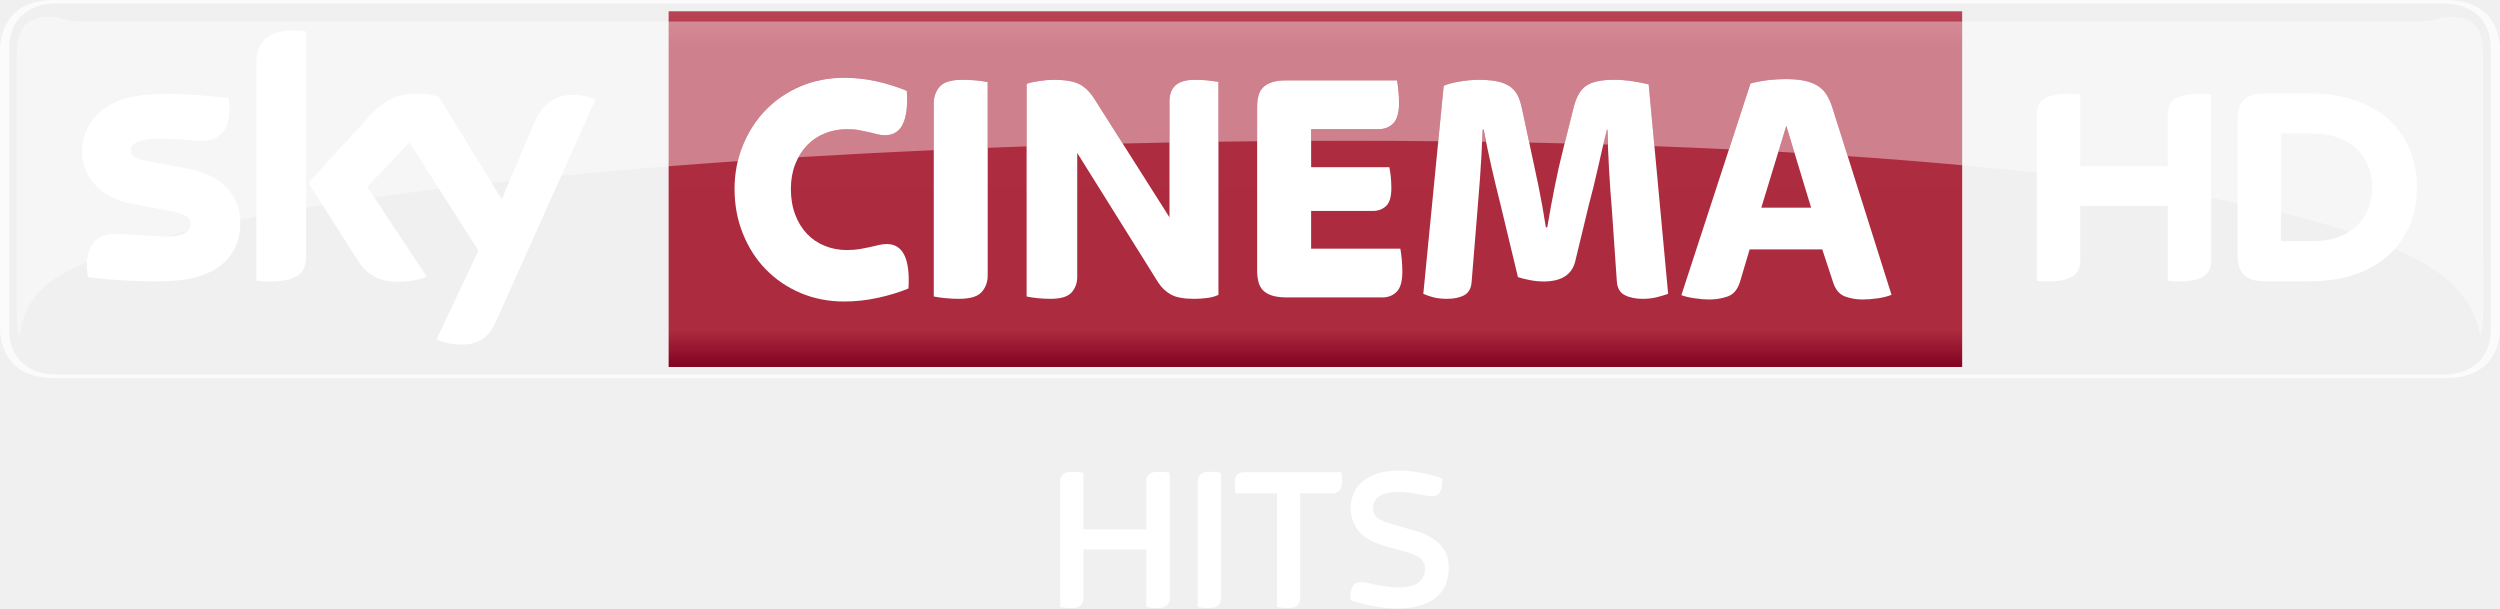
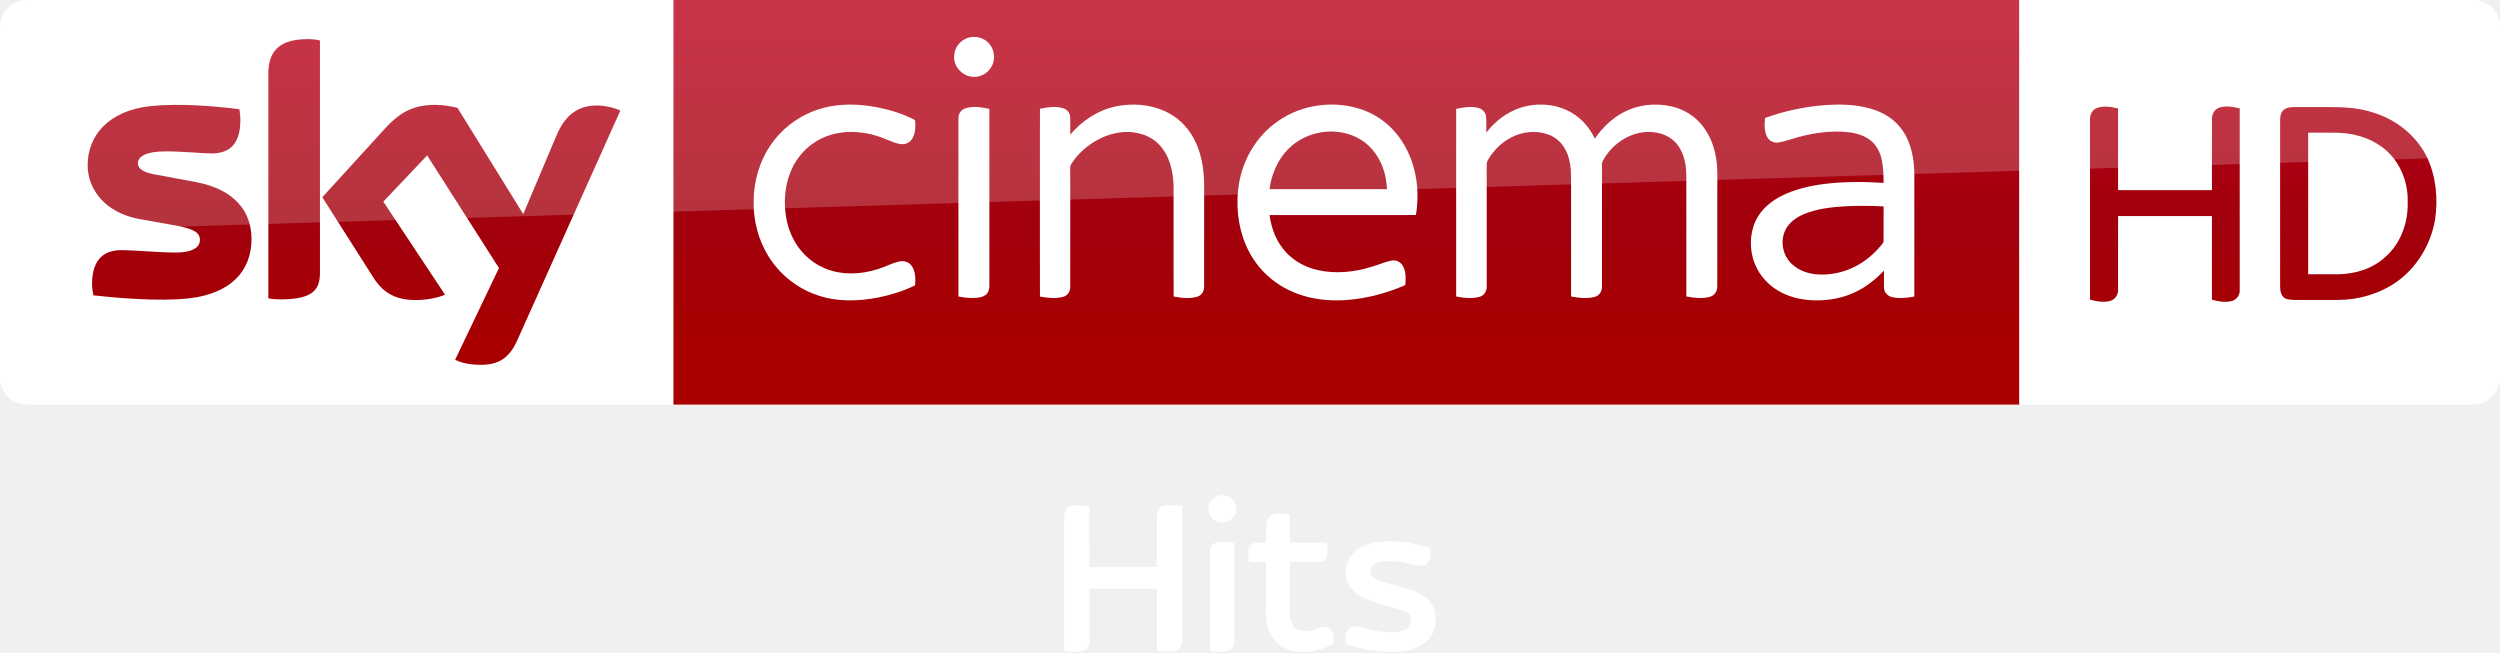
- <svg xmlns="http://www.w3.org/2000/svg" width="600" height="146.06" version="1.1" viewBox="0 0 158.75 38.644">
-   <defs>
-     <linearGradient id="a" x2="1" gradientTransform="matrix(0 -22.586 22.586 0 109.99 89.276)" gradientUnits="userSpaceOnUse">
-       <stop stop-color="#810121" offset="0" />
-       <stop stop-color="#ad2b3e" offset=".104" />
-       <stop stop-color="#ae2c3f" offset=".898" />
-       <stop stop-color="#b94556" offset="1" />
-       <stop stop-color="#ba3b4b" offset="1" />
+ <svg xmlns="http://www.w3.org/2000/svg" xmlns:xlink="http://www.w3.org/1999/xlink" id="svg68" width="2317.8pt" height="604.5pt" version="1.1" viewBox="0 0 2317.8 604.5">
+   <defs id="defs72">
+     <linearGradient id="linearGradient4591" x1="-8600.5" x2="-8600.5" y1="-4687.6" y2="-4591.4" gradientTransform="matrix(-2.9812 0 0 -2.9812 -24493 -13655)" gradientUnits="userSpaceOnUse" xlink:href="#a-11" />
+     <linearGradient id="a-11" x1="-8600.5" x2="-8600.5" y1="-4687.6" y2="-4591.4" gradientTransform="matrix(-2.9812 0 0 -2.9812 -24493 -13655)" gradientUnits="userSpaceOnUse">
+       <stop id="stop2-64" stop-color="#a80000" offset="0" />
+       <stop id="stop4555" stop-color="#a1000c" offset=".381" />
+       <stop id="stop4-2" stop-color="#b90019" offset="1" />
    </linearGradient>
  </defs>
-   <g transform="translate(-26.458 -65.981)">
-     <path d="m181.76 89.986c2.644 0 3.451-1.644 3.451-3.287v-17.434c0-1.64-0.807-3.284-3.451-3.284h-151.85c-2.644 0-3.451 1.644-3.451 3.284v17.434c0 1.644 0.807 3.287 3.451 3.287h151.85m-151.73-0.222c-1.778 0-2.986-1.051-2.986-2.8v-17.965c0-1.749 1.207-2.8 2.986-2.8h151.6c1.782 0 2.986 1.051 2.986 2.8v17.965c0 1.749-1.204 2.8-2.986 2.8h-151.6" fill="#fff" opacity=".75" stroke-width="1" />
-     <path d="m68.916 66.696v22.587h82.14v-22.587z" fill="url(#a)" stroke-width="1" />
-     <g fill="#fff">
-       <g stroke-width="1">
-         <path d="m80.062 85.126c-1 0-1.924-0.182-2.771-0.542-0.847-0.36-1.578-0.858-2.2-1.495-0.622-0.636-1.105-1.393-1.458-2.269-0.353-0.876-0.531-1.822-0.531-2.84 0-0.989 0.178-1.917 0.531-2.778 0.353-0.862 0.836-1.611 1.458-2.247 0.622-0.636 1.353-1.135 2.2-1.495 0.847-0.36 1.771-0.542 2.771-0.542 0.72 0 1.418 0.08 2.095 0.233 0.676 0.156 1.302 0.356 1.884 0.596 0.124 1.88-0.335 2.818-1.378 2.818-0.182 0-0.353-0.022-0.505-0.062-0.156-0.044-0.324-0.087-0.509-0.127-0.182-0.044-0.389-0.087-0.611-0.127-0.225-0.044-0.495-0.066-0.804-0.066-0.495 0-0.96 0.091-1.396 0.265-0.44 0.178-0.815 0.433-1.135 0.764-0.316 0.331-0.567 0.731-0.749 1.196-0.182 0.469-0.276 0.993-0.276 1.571 0 0.607 0.095 1.153 0.276 1.633 0.182 0.48 0.433 0.887 0.749 1.218 0.32 0.335 0.695 0.589 1.135 0.764 0.436 0.178 0.902 0.265 1.396 0.265 0.309 0 0.582-0.022 0.822-0.062 0.24-0.044 0.455-0.087 0.647-0.127 0.189-0.044 0.371-0.087 0.538-0.127 0.171-0.044 0.345-0.066 0.527-0.066 1.029 0 1.491 0.942 1.378 2.822-0.578 0.24-1.226 0.436-1.938 0.593-0.709 0.156-1.425 0.233-2.146 0.233" />
-         <path d="m87.359 84.956c-0.295 0-0.589-0.015-0.876-0.044-0.291-0.029-0.535-0.062-0.731-0.105v-12.277c0-0.411 0.127-0.76 0.382-1.051 0.251-0.287 0.731-0.433 1.436-0.433 0.298 0 0.589 0.015 0.88 0.04 0.287 0.029 0.531 0.066 0.727 0.109v12.277c0 0.411-0.127 0.76-0.378 1.047-0.255 0.291-0.735 0.436-1.44 0.436" />
-         <path d="m93.149 84.956c-0.284 0-0.556-0.015-0.825-0.044-0.269-0.029-0.495-0.062-0.676-0.105v-13.506c0.211-0.073 0.487-0.131 0.825-0.182 0.338-0.047 0.625-0.073 0.865-0.073 0.778 0 1.342 0.098 1.695 0.295 0.353 0.2 0.647 0.491 0.887 0.869l4.8 7.571v-7.378c0-0.185 0.025-0.356 0.076-0.52 0.047-0.164 0.131-0.305 0.251-0.433 0.12-0.127 0.287-0.229 0.498-0.298 0.211-0.069 0.48-0.105 0.804-0.105 0.284 0 0.553 0.015 0.815 0.04 0.262 0.029 0.484 0.058 0.665 0.087v13.528c-0.196 0.098-0.436 0.167-0.716 0.2-0.284 0.036-0.56 0.055-0.825 0.055-0.665 0-1.156-0.091-1.48-0.276-0.327-0.182-0.593-0.436-0.804-0.764l-5.142-8.226v7.866c0 0.396-0.12 0.727-0.36 0.996-0.24 0.269-0.691 0.404-1.353 0.404" />
-         <path d="m108.17 84.866c-0.396 0-0.716-0.044-0.964-0.127-0.247-0.084-0.436-0.2-0.571-0.349-0.135-0.149-0.225-0.331-0.273-0.542-0.051-0.211-0.076-0.436-0.076-0.676v-10.393c0-0.24 0.025-0.465 0.076-0.676 0.047-0.215 0.138-0.393 0.273-0.542 0.135-0.149 0.324-0.265 0.571-0.349 0.247-0.087 0.567-0.127 0.964-0.127h7c0.029 0.156 0.058 0.367 0.087 0.636 0.025 0.269 0.04 0.542 0.04 0.825 0 0.593-0.12 1.015-0.36 1.262-0.24 0.247-0.542 0.371-0.909 0.371h-4.313v2.418h4.967c0.029 0.142 0.058 0.327 0.087 0.56 0.025 0.236 0.04 0.487 0.04 0.753 0 0.567-0.113 0.953-0.338 1.156-0.225 0.207-0.505 0.309-0.844 0.309h-3.913v2.397h5.666c0.029 0.153 0.058 0.371 0.087 0.647 0.025 0.273 0.04 0.545 0.04 0.815 0 0.607-0.12 1.033-0.36 1.273-0.24 0.24-0.542 0.36-0.909 0.36h-6.069" />
-         <path d="m118.34 84.956c-0.324 0-0.611-0.033-0.858-0.095-0.244-0.066-0.462-0.138-0.644-0.222l1.295-13.212c0.265-0.113 0.618-0.207 1.055-0.276 0.436-0.069 0.811-0.105 1.12-0.105 0.44 0 0.815 0.029 1.131 0.084 0.32 0.058 0.589 0.153 0.815 0.287 0.225 0.135 0.407 0.32 0.542 0.56 0.131 0.24 0.233 0.538 0.305 0.891l0.549 2.567c0.156 0.705 0.32 1.487 0.498 2.342 0.175 0.855 0.335 1.735 0.473 2.64h0.087c0.153-0.905 0.316-1.782 0.484-2.629 0.171-0.847 0.345-1.625 0.527-2.331l0.676-2.695c0.171-0.665 0.44-1.116 0.815-1.356 0.375-0.24 0.953-0.36 1.742-0.36 0.393 0 0.793 0.033 1.193 0.095 0.404 0.062 0.735 0.131 1.004 0.2l1.236 13.299c-0.196 0.069-0.433 0.138-0.709 0.211-0.273 0.069-0.575 0.105-0.898 0.105-0.451 0-0.833-0.076-1.142-0.233-0.309-0.156-0.48-0.447-0.509-0.869l-0.316-4.582c-0.069-0.804-0.131-1.651-0.178-2.535-0.051-0.88-0.084-1.72-0.098-2.513h-0.04c-0.185 0.738-0.371 1.531-0.56 2.386-0.193 0.858-0.385 1.644-0.582 2.367l-0.869 3.604c-0.211 0.847-0.88 1.273-2.007 1.273-0.284 0-0.571-0.029-0.869-0.087-0.295-0.055-0.549-0.12-0.76-0.189l-1.08-4.495c-0.211-0.836-0.407-1.655-0.593-2.462-0.182-0.804-0.353-1.611-0.505-2.415h-0.066c-0.04 1.131-0.098 2.164-0.167 3.106-0.073 0.938-0.135 1.749-0.193 2.429l-0.338 4.135c-0.025 0.407-0.182 0.691-0.465 0.847-0.28 0.156-0.647 0.233-1.098 0.233" />
-         <path d="m138.3 79.166h3.164l-1.578-5.196-1.585 5.196m-3.298 5.833c-0.269 0-0.575-0.025-0.92-0.076-0.345-0.047-0.633-0.116-0.858-0.2l4.389-13.444c0.382-0.098 0.767-0.171 1.156-0.215 0.389-0.04 0.745-0.062 1.069-0.062 0.469 0 0.865 0.036 1.2 0.105 0.331 0.073 0.611 0.178 0.836 0.32 0.229 0.142 0.415 0.327 0.564 0.56s0.273 0.505 0.371 0.818l3.76 11.895c-0.24 0.098-0.527 0.175-0.865 0.222-0.338 0.051-0.669 0.076-0.996 0.076-0.364 0-0.72-0.062-1.065-0.182-0.345-0.12-0.596-0.393-0.753-0.818l-0.72-2.182h-4.611l-0.611 2.058c-0.156 0.495-0.418 0.804-0.782 0.931-0.367 0.127-0.756 0.193-1.164 0.193" />
-         <path d="m164.11 76.536v-3.189c0-0.865 0.345-1.415 2.127-1.415 0.222 0 0.411 0.015 0.629 0.051v10.462c0 0.858-0.345 1.407-2.131 1.407-0.218 0-0.407-0.015-0.625-0.047v-4.749h-5.556v3.389c0 0.858-0.345 1.407-2.135 1.407-0.215 0-0.404-0.015-0.625-0.047v-10.459c0-0.865 0.345-1.415 2.131-1.415 0.222 0 0.407 0.015 0.629 0.051v4.553h5.556m15.823 1.342c0-3.553-2.56-5.964-6.796-5.964h-2.88c-1.382 0-1.713 0.727-1.713 1.684v8.582c0 0.92 0.331 1.665 1.713 1.665h2.88c4.236 0 6.796-2.411 6.796-5.967m-8.629 3.415v-6.826h1.996c2.775 0 3.793 1.796 3.793 3.411 0 1.618-1.018 3.415-3.793 3.415h-1.996" />
-         <path d="m41.717 80.146c0 1.935-1.266 3.346-3.833 3.626-1.858 0.2-4.553-0.036-5.829-0.182-0.047-0.211-0.084-0.469-0.084-0.673 0-1.695 0.913-2.08 1.771-2.08 0.887 0 2.291 0.156 3.331 0.156 1.145 0 1.498-0.389 1.498-0.76 0-0.487-0.465-0.687-1.353-0.858l-2.437-0.469c-2.026-0.389-3.109-1.789-3.109-3.276 0-1.811 1.28-3.324 3.8-3.604 1.902-0.204 4.218 0.029 5.491 0.185 0.047 0.218 0.069 0.422 0.069 0.651 0 1.687-0.887 2.051-1.746 2.051-0.658 0-1.68-0.124-2.847-0.124-1.189 0-1.68 0.327-1.68 0.727 0 0.422 0.469 0.596 1.215 0.727l2.327 0.433c2.389 0.44 3.415 1.796 3.415 3.469m4.178 2.076c0 1.036-0.407 1.636-2.433 1.636-0.265 0-0.502-0.022-0.727-0.055v-13.757c0-1.044 0.356-2.135 2.4-2.135 0.258 0 0.516 0.025 0.76 0.076v14.233m8.277 5.32c0.262 0.138 0.807 0.302 1.495 0.32 1.175 0.025 1.818-0.425 2.291-1.476l6.309-14.07c-0.262-0.142-0.836-0.298-1.309-0.309-0.811-0.015-1.898 0.153-2.596 1.811l-2.04 4.822-4.007-6.524c-0.258-0.08-0.887-0.193-1.353-0.193-1.411 0-2.204 0.52-3.022 1.411l-3.894 4.258 3.131 4.931c0.578 0.898 1.342 1.356 2.582 1.356 0.811 0 1.484-0.185 1.796-0.335l-3.771-5.687 2.673-2.833 4.386 6.884-2.669 5.633" />
-       </g>
-       <path d="m29.7 67.056c-1.575 0-2.178 0.626-2.178 2.484h-5.99e-4l-0.004 16.034c0 1 0.055 1.669 0.204 1.669 0.058-0.313 0.102-1.855 1.793-3.262 0.607-0.465 1.437-0.916 2.462-1.357l0.003 2e-3c1.344-0.57 3.037-1.115 5.023-1.631 0.002 1e-5 5e-3 -2e-5 0.007 0 0.444-0.116 0.898-0.229 1.375-0.342 0.001-1e-3 2e-3 -2e-3 0.003-3e-3 1.039-0.243 2.151-0.487 3.324-0.719l5.99e-4 -2e-3c0.338-0.062 0.677-0.127 1.026-0.193 1.102-0.208 2.22-0.405 3.159-0.559v-2e-3c0.345-0.058 0.693-0.112 1.045-0.167l0.003-2e-3c1.055-0.167 2.15-0.331 3.277-0.487l9.99e-4 -2e-3c1.324-0.189 2.698-0.368 4.113-0.542-0.894-1.406-0.886-1.393 0.003 2e-3 1.091-0.135 2.2-0.262 3.338-0.389l0.001 2e-3c0.378-0.044 0.76-0.084 1.142-0.124 1.148-0.121 2.312-0.241 3.29-0.333l2.16-4.818c-0.196-0.104-0.569-0.217-0.942-0.272 0.373 0.053 0.747 0.167 0.943 0.271l-9.99e-4 2e-3 -2.159 4.817c2.2-0.211 4.473-0.411 6.808-0.597 1.444-0.113 2.902-0.222 4.389-0.323 0.084-0.345 0.193-0.687 0.327-1.014 0.353-0.862 0.836-1.615 1.458-2.247 0.622-0.636 1.357-1.139 2.2-1.499 0.847-0.36 1.771-0.538 2.771-0.538 0.716 0 1.418 0.08 2.094 0.233 0.676 0.156 1.302 0.353 1.884 0.596 0.124 1.877-0.335 2.818-1.375 2.818-0.185 0-0.357-0.021-0.51-0.061-0.156-0.044-0.327-0.088-0.509-0.131-0.185-0.04-0.389-0.083-0.614-0.127-0.225-0.04-0.491-0.062-0.804-0.062-0.491 0-0.96 0.091-1.393 0.266-0.44 0.178-0.814 0.433-1.134 0.764-0.211 0.222-0.393 0.469-0.546 0.753 2.815-0.171 5.68-0.32 8.597-0.451v-2.985c0-0.411 0.124-0.76 0.382-1.048 0.255-0.291 0.731-0.437 1.437-0.437 0.298 0 0.589 0.015 0.88 0.044 0.287 0.025 0.531 0.062 0.731 0.105v4.174c0.815-0.033 1.636-0.061 2.462-0.09v-3.978c0.211-0.069 0.484-0.131 0.826-0.182 0.338-0.051 0.626-0.073 0.866-0.073 0.775 0 1.342 0.098 1.694 0.298 0.349 0.196 0.647 0.487 0.887 0.866l1.829 2.888c0.989-0.022 1.978-0.044 2.971-0.066v-2.629c0-0.185 0.026-0.356 0.076-0.516 0.047-0.164 0.134-0.309 0.251-0.436 0.12-0.127 0.284-0.225 0.499-0.298 0.211-0.069 0.48-0.106 0.804-0.106 0.284 0 0.553 0.015 0.811 0.044 0.262 0.025 0.487 0.055 0.669 0.084v3.807c0.822-0.011 1.644-0.018 2.462-0.029v-2.167c0-0.24 0.026-0.465 0.073-0.676 0.051-0.215 0.142-0.392 0.277-0.542 0.135-0.149 0.324-0.266 0.571-0.349 0.247-0.084 0.567-0.127 0.96-0.127h7c0.033 0.153 0.062 0.367 0.087 0.632 0.029 0.269 0.043 0.546 0.043 0.829 0 0.593-0.12 1.015-0.36 1.262-0.24 0.247-0.542 0.37-0.909 0.37h-4.316v0.746c0.844-7e-3 1.691-7e-3 2.538-7e-3 1.847 0 3.699 7e-3 5.535 0.026l0.342-3.524c0.269-0.109 0.622-0.2 1.058-0.273 0.436-0.069 0.811-0.105 1.12-0.105 0.436 0 0.815 0.029 1.131 0.087 0.316 0.054 0.589 0.149 0.814 0.284 0.225 0.135 0.408 0.32 0.542 0.563 0.131 0.236 0.233 0.535 0.302 0.888l0.466 2.167c0.753 0.015 1.502 0.032 2.247 0.051l0.582-2.32c0.171-0.665 0.443-1.12 0.818-1.36 0.371-0.24 0.953-0.36 1.738-0.36 0.396 0 0.793 0.033 1.196 0.095 0.4 0.062 0.734 0.131 1 0.204l0.367 3.917c1.593 0.062 3.171 0.127 4.731 0.2l1.367-4.182c0.382-0.098 0.764-0.171 1.157-0.214 0.389-0.04 0.745-0.062 1.073-0.062 0.465 0 0.862 0.036 1.196 0.105 0.331 0.073 0.608 0.179 0.837 0.317 0.229 0.145 0.415 0.331 0.56 0.563 0.153 0.233 0.276 0.509 0.375 0.819l0.975 3.087c2.506 0.171 4.931 0.364 7.276 0.578 1.618 0.153 3.196 0.313 4.731 0.484l1e-3 -2e-3c4.032 0.455 7.749 0.985 11.073 1.6v2e-3c0.571 0.105 1.131 0.211 1.676 0.324v-6e-4c0.963 0.196 1.878 0.396 2.761 0.607v-2e-3c1.581 0.378 3.036 0.782 4.341 1.204 1.003 0.349 2.038 0.717 2.896 1.093l1e-3 -1e-3c1.544 0.68 2.759 1.418 3.605 2.207 1.531 1.516 1.742 2.949 1.793 3.262 0.153 0 0.207-0.669 0.207-1.669l-4e-3 -16.034c0-1.858-0.604-2.484-2.179-2.484-0.535 0-1.065 0.284-1.775 0.284-9.706-1e-3 -19.419-6e-4 -29.128-6e-4v6e-4l-82.14-6e-4h-37.438c-0.713 0-1.244-0.284-1.778-0.284zm110.18 6.913-0.502 1.647c0.342 0.022 0.68 0.04 1.022 0.062zm-19.281 0.233c-0.011 0.265-0.022 0.524-0.033 0.778 0.087 0 0.164-2e-4 0.251 4e-3 -0.054-0.262-0.106-0.52-0.157-0.782zm7.932 0.021-0.044 6e-4c-0.073 0.298-0.149 0.603-0.225 0.927 0.098 0 0.196 4e-3 0.291 7e-3 -7e-3 -0.32-0.014-0.629-0.022-0.935z" opacity=".4" stroke-width="3.637" />
-       <g stroke-width="1">
-         <path d="m94.503 104.59c-0.141 0-0.28-6e-3 -0.413-0.02-0.138-0.014-0.24-0.028-0.311-0.045v-7.968c0-0.175 0.054-0.322 0.164-0.441 0.11-0.119 0.305-0.178 0.585-0.178 0.141 0 0.28 0.009 0.415 0.02 0.136 0.014 0.237 0.028 0.308 0.045v3.591h3.998v-3.038c0-0.175 0.054-0.322 0.164-0.441s0.305-0.178 0.585-0.178c0.141 0 0.28 0.009 0.421 0.02 0.138 0.014 0.246 0.028 0.316 0.045v7.968c0 0.175-0.057 0.322-0.167 0.441-0.107 0.119-0.302 0.178-0.585 0.178-0.138 0-0.28-6e-3 -0.421-0.02-0.138-0.014-0.243-0.028-0.314-0.045v-3.656h-3.998v3.103c0 0.175-0.054 0.322-0.164 0.441-0.11 0.119-0.305 0.178-0.585 0.178" />
-         <path d="m103.24 104.59c-0.141 0-0.28-6e-3 -0.413-0.02-0.138-0.014-0.24-0.028-0.311-0.045v-7.968c0-0.175 0.054-0.322 0.164-0.441 0.11-0.119 0.305-0.178 0.585-0.178 0.141 0 0.28 0.009 0.415 0.02 0.136 0.014 0.237 0.028 0.308 0.045v7.968c0 0.175-0.054 0.322-0.164 0.441-0.11 0.119-0.305 0.178-0.585 0.178" />
-         <path d="m108.27 104.59c-0.141 0-0.277-6e-3 -0.415-0.02-0.136-0.014-0.237-0.028-0.308-0.045v-7.219h-2.631c-0.017-0.071-0.028-0.164-0.04-0.283-8e-3 -0.119-0.011-0.243-0.011-0.373 0-0.283 0.057-0.466 0.17-0.554 0.116-0.088 0.26-0.13 0.435-0.13h6.154c0.034 0.13 0.051 0.331 0.051 0.605 0 0.489-0.201 0.735-0.605 0.735h-2.051v6.665c0 0.175-0.054 0.322-0.164 0.441-0.11 0.119-0.305 0.178-0.585 0.178" />
-         <path d="m115.16 104.62c-0.429 0-0.896-0.045-1.401-0.133-0.503-0.088-1.017-0.218-1.543-0.393 0-0.034-3e-3 -0.065-8e-3 -0.093-3e-3 -0.025-6e-3 -0.057-6e-3 -0.09 0-0.291 0.054-0.526 0.158-0.704 0.105-0.181 0.277-0.271 0.511-0.271 0.116 0 0.251 0.02 0.41 0.054 0.155 0.034 0.333 0.073 0.531 0.119 0.198 0.042 0.415 0.082 0.658 0.119 0.24 0.034 0.506 0.051 0.794 0.051 0.605 0 1.037-0.107 1.294-0.328 0.26-0.218 0.39-0.494 0.39-0.828 0-0.167-0.031-0.308-0.093-0.427-0.062-0.119-0.15-0.22-0.263-0.302-0.113-0.085-0.251-0.155-0.413-0.218-0.164-0.062-0.35-0.124-0.559-0.184l-1.091-0.302c-0.859-0.237-1.458-0.565-1.797-0.986-0.336-0.421-0.506-0.904-0.506-1.447 0-0.271 0.048-0.551 0.147-0.836 0.096-0.283 0.263-0.54 0.497-0.769 0.237-0.226 0.554-0.415 0.947-0.565 0.396-0.15 0.89-0.223 1.486-0.223 0.404 0 0.836 0.04 1.294 0.119 0.461 0.079 0.941 0.206 1.441 0.381v0.184c0 0.297-0.051 0.531-0.153 0.698-0.099 0.167-0.263 0.249-0.492 0.249-0.113 0-0.24-0.014-0.376-0.045-0.136-0.031-0.288-0.062-0.461-0.093-0.17-0.031-0.364-0.062-0.585-0.09-0.218-0.031-0.463-0.048-0.735-0.048-0.308 0-0.562 0.028-0.763 0.088-0.201 0.057-0.364 0.133-0.486 0.229-0.124 0.096-0.212 0.203-0.263 0.322-0.054 0.119-0.079 0.237-0.079 0.362 0 0.288 0.099 0.509 0.297 0.658 0.195 0.147 0.548 0.291 1.057 0.432l1.159 0.328c1.532 0.404 2.3 1.201 2.3 2.393 0 0.387-0.065 0.737-0.192 1.054-0.127 0.314-0.325 0.585-0.596 0.814-0.274 0.229-0.613 0.407-1.026 0.531-0.413 0.127-0.907 0.192-1.486 0.192" />
-       </g>
+   <g id="g4527" transform="translate(-.0003191 -7.8614e-6)">
+     <path id="path7-3" d="m624.21 9e-5h1248v375.09h-1248z" fill="url(#linearGradient4591)" stroke-width="2.981" />
+     <path id="path14-6-1" d="m624.21 375.09h-599.2c-13.753 0-25.006-11.253-25.006-25.006v-325.39c0-13.128 10.94-24.693 24.693-24.693h599.52z" fill="#fff" stroke-width="3.126" />
+     <g id="g4693-5" transform="matrix(.75012 0 0 .75012 0 -6e-5)" fill="#fff">
+       <path id="path4-9" d="m1196.8 46.657c8.08-2.39 17.44-0.61 23.7 5.16 8.96 7.84 10.76 22.47 3.9 32.22-5.08 7.92-15.03 12.37-24.3 10.66-11.61-1.81-21.3-12.73-20.86-24.62-0.19-10.58 7.4-20.56 17.56-23.42z" />
+       <path id="path6-9" d="m1017.4 133.46c21.37-5.8 43.96-4.99 65.59-1.1 16.56 3.21 33.02 8.13 47.94 16.07 0.82 7.45 0.64 15.53-3.01 22.28-2.45 4.57-7.4 7.7-12.63 7.47-7.67-0.23-14.56-3.99-21.59-6.62-14.68-6.05-30.63-9.09-46.51-8.39-14.87 0.74-29.66 5.3-41.92 13.84-11.33 7.69-20.34 18.59-26.21 30.93-6.65 14.05-9.41 29.77-8.95 45.25 0.46 14.4 3.53 28.88 10.19 41.73 7.95 15.91 21.5 28.99 37.82 36.15 20.99 9.32 45.36 8.45 66.93 1.55 8.87-2.71 17.08-7.36 26.16-9.37 5.62-1.4 12.21 0.36 15.57 5.29 4.85 6.95 5.01 16.04 4.14 24.15-14.07 7.02-29.27 11.67-44.63 14.88-25.46 5.02-52.52 5.76-77.23-3.13-24.95-8.67-46.58-26.38-60.09-49.06-11.77-19.51-17.68-42.39-17.5-65.12-0.26-25.49 7.13-51.2 21.84-72.12 15.21-21.84 38.36-37.9 64.09-44.68z" />
+       <path id="path8-1" d="m1378.5 131.64c20.37-4.35 42.33-2.9 61.39 5.79 14.88 6.78 27.32 18.57 35.15 32.9 9.75 17.49 12.97 37.77 13.25 57.57 0 42.06 0.05 84.12-0.05 126.18 0.17 5.36-2.82 10.92-8.15 12.55-9.57 3.04-19.87 1.53-29.55-0.18-0.06-45.61 0.03-91.23-0.05-136.84-0.58-17.92-4.72-37.02-17.41-50.43-11.02-11.97-27.92-16.85-43.82-16.02-16.43 0.97-32.11 7.86-45.12 17.73-8.09 6.21-15.3 13.73-20.45 22.57-1.14 1.63-0.91 3.67-0.96 5.55 0.08 8.56 0.01 17.11 0.05 25.67 0.02 40.13 0.01 80.26-0.01 120.39 0.21 5.36-3.46 10.34-8.62 11.75-9.37 2.72-19.36 1.35-28.8-0.26-0.16-43.48-0.07-86.96-0.08-130.44 0.08-33.89-0.12-67.78 0.1-101.66 9.07-1.94 18.68-3.43 27.8-0.98 4.91 1.26 9.25 5.39 9.48 10.67 0.35 7.42-0.01 14.85 0.15 22.28 14.33-17.02 33.79-30.09 55.7-34.79z" />
+       <path id="path10-5" d="m1579.1 150c30.74-21.87 72.51-26.73 107.67-13.3 16.58 6.46 31.22 17.69 41.88 31.93 10.87 14.34 17.8 31.44 21.11 49.08 3.01 15.84 2.86 32.18 0.27 48.06-60.29 0.07-120.59 0-180.88 0.04 2.21 17.04 8.77 33.95 20.77 46.51 10.38 11.11 24.48 18.3 39.23 21.59 22.1 4.92 45.28 2.4 66.72-4.37 7.84-2.21 15.32-5.66 23.31-7.37 5.57-1.42 11.72 1.3 14.58 6.26 4.25 7.17 3.74 15.87 3.17 23.87-19.57 8.63-40.34 14.62-61.56 17.38-19.3 2.53-39.12 2.24-58.08-2.43-16.65-4.06-32.58-11.5-45.88-22.37-14.06-11.32-25.03-26.31-31.98-42.94-9.86-23.76-12.22-50.39-7.98-75.68 5.19-30.3 22.29-58.65 47.65-76.26m17.36 30.27c-13.64 11.51-22.05 28.12-25.99 45.33-0.44 2.72-0.87 5.44-1.29 8.17 48.37 0 96.74-0.01 145.11 0-0.3-4.91-0.85-9.79-1.77-14.63-3.32-16.57-11.88-32.49-25.42-42.9-26.12-20.22-66.03-17.3-90.64 4.03z" />
+       <path id="path12-2" d="m1879.3 133.17c21.25-6.87 45.68-4.8 64.78 7.1 11.91 7.31 21.04 18.49 27.09 31 9.14-13.12 20.8-24.75 35.02-32.29 17.83-9.56 39.11-11.94 58.81-7.71 14.06 3.02 27.23 10.4 36.75 21.24 12.31 13.79 18.58 32.08 20.24 50.29 0.97 10.37 0.4 20.8 0.55 31.21-0.04 40.16 0.05 80.34-0.06 120.5 0.17 5.76-3.84 11.05-9.43 12.42-9.4 2.54-19.36 1.27-28.79-0.52 0.01-42.8-0.01-85.61-0.02-128.42-0.23-11.22 0.66-22.52-0.93-33.67-1.46-9.94-5.03-19.84-11.76-27.44-6.16-7.04-14.97-11.41-24.12-12.93-27.02-5.03-54.58 11.73-66.73 35.54-1.21 2.79-0.57 5.94-0.69 8.89 0.02 48.58 0.05 97.16-0.02 145.74 0.28 5.65-3.22 11.29-8.82 12.76-9.59 2.65-19.77 1.3-29.4-0.44-0.01-29.46-0.01-58.92-0.01-88.38-0.17-22.64 0.32-45.29-0.26-67.92-0.73-9.29-2.85-18.66-7.59-26.77-4.58-7.96-12.01-14.27-20.7-17.29-14.94-5.25-31.92-3.43-45.78 4.04-10.33 5.46-19.26 13.56-25.69 23.31-1.78 2.98-4.3 5.92-4.24 9.58-0.1 3.75 0.03 7.5 0.02 11.25 0.04 46.59 0.01 93.19-0.01 139.78 0.3 5.58-3.05 11.21-8.58 12.75-9.48 2.73-19.63 1.5-29.16-0.36 0-50.27-0.03-100.54 0-150.8 0.02-27.01-0.01-54.02 0.01-81.03 8.65-1.91 17.74-3.44 26.53-1.45 5.05 1.07 9.59 5.03 10.31 10.32 0.86 6.75 0.19 13.59 0.4 20.37 10.8-13.94 25.39-25.23 42.28-30.67z" />
+       <path id="path14-4" d="m2255.9 129.89c17.19-1.23 34.69-0.86 51.52 3.17 13.74 3.27 27.14 9.51 37.07 19.76 10.85 10.79 16.89 25.54 19.55 40.42 2.85 14.42 1.83 29.17 2.01 43.77-0.02 43.16 0.03 86.32-0.03 129.48-8.95 1.65-18.28 2.8-27.26 0.8-5.34-1.09-10.03-5.64-10.18-11.26-0.16-7.2 0.01-14.4-0.05-21.59-9.66 10.19-20.7 19.21-33.29 25.52-16.85 8.58-36.04 12-54.84 11.19-15.27-0.63-30.64-4.41-43.72-12.49-14.38-8.77-25.53-22.9-30.05-39.19-4.79-17.16-3.22-36.51 6.17-51.87 6.78-11.09 17.31-19.42 28.76-25.31 16.65-8.48 35.14-12.62 53.58-14.98 24.17-2.98 48.62-2.81 72.9-1.26-0.09-10.48-0.18-21.12-2.94-31.31-2.15-7.96-6.31-15.56-12.73-20.85-7.15-5.88-16.23-8.83-25.27-10.16-25.14-3.34-50.68 1.14-74.67 8.72-5.04 1.38-10 3.18-15.2 3.77-5.25 0.51-10.64-2.24-13.06-6.95-3.77-7.19-3.52-15.68-2.55-23.51 23.88-8.65 48.96-13.95 74.28-15.87m25.3 125.03c-17.4 1.05-35.09 2.99-51.35 9.62-9.34 3.91-18.36 10.1-23 19.37-7.01 13.91-3.62 32.09 7.98 42.52 7.95 7.51 18.67 11.45 29.43 12.56 16.59 1.49 33.6-1.83 48.41-9.5 13.04-6.54 24.33-16.26 33.43-27.61 0.8-1.14 2.07-2.21 1.91-3.77 0.07-14.33-0.06-28.67 0.05-42.99-15.61-0.88-31.25-0.94-46.86-0.2z" />
+       <path id="path16-4" d="m1193.1 133.91c9.65-3.09 20.03-1.43 29.72 0.69 0 34.69-0.02 69.38 0 104.07 0.04 38.13-0.02 76.25 0.01 114.38 0.03 4.08-0.97 8.55-4.34 11.2-4.23 3.37-9.94 3.91-15.15 4.07-6.31 0.12-12.58-0.67-18.75-1.87-0.05-42.1-0.02-84.19-0.02-126.29 0.03-31.39-0.05-62.78 0.03-94.17-0.12-5.36 3.32-10.5 8.5-12.08z" />
    </g>
+     <path id="path18-0-4" d="m421.97 333.52c4.064 2.188 12.19 4.689 22.818 4.689 17.817 0.313 27.507-6.564 34.696-22.505l95.648-213.18c-4.064-2.188-12.816-4.376-19.692-4.689-12.19-0.313-28.757 2.188-39.384 27.507l-30.945 73.142-60.952-98.461c-4.064-1.25-13.441-2.813-20.63-2.813-21.255 0-33.445 7.814-45.948 21.255l-58.764 64.39 47.511 74.705c8.752 13.753 20.317 20.63 39.072 20.63 12.19 0 22.505-2.813 27.194-5.001l-57.201-86.27 40.635-42.823 66.578 104.4zm-125.34-80.644c0 15.629-6.252 24.693-36.884 24.693-4.064 0-7.502-0.313-10.94-0.938v-208.17c0-15.941 5.314-32.195 36.258-32.195 3.751 0 7.814 0.313 11.565 1.25zm-63.452-31.257c0 29.382-19.067 50.637-58.139 55.013-28.132 3.126-69.079-0.625-88.458-2.813-0.625-3.126-1.25-7.189-1.25-10.315 0-25.631 13.753-31.57 26.881-31.57 13.441 0 34.696 2.188 50.637 2.188 17.504 0 22.505-5.939 22.505-11.565 0-7.502-6.877-10.315-20.63-13.128l-36.571-6.564c-30.632-5.939-46.886-27.194-46.886-49.699 0-27.506 19.38-50.324 57.513-54.7 28.757-3.126 64.078 0.313 83.145 2.813 0.625 3.438 0.938 6.564 0.938 10.002 0 25.631-13.441 30.945-26.569 30.945-10.002 0-25.318-1.875-43.135-1.875-18.129 0-25.318 5.001-25.318 10.94 0 6.252 7.189 9.065 18.442 10.94l35.321 6.564c36.259 6.877 51.575 27.507 51.575 52.825" fill="url(#linearGradient4591)" stroke-width="2.981" />
+     <path id="path4698-1" d="m1872.2 375.09h420.6c13.753 0 25.006-11.253 25.006-25.006v-325.33c0-13.253-11.003-24.756-24.756-24.756h-420.85z" fill="#fff" fill-rule="evenodd" />
+     <g id="g4585" fill="url(#linearGradient4591)" stroke-width="2.981">
+       <path id="path4700-7" d="m1943.7 100.27c6.502-2.501 13.503-1.25 20.005 0.25v75.768h87.02v-65.265c-0.25-4.751 2.001-9.502 6.752-11.253 6.252-2 12.753-0.75 19.005 0.75v168.04c0.5 4.501-2.501 8.752-6.502 10.252-6.502 2-13.003 0.75-19.255-1v-77.518h-87.02v68.266c0.25 4.251-2.251 8.252-6.002 10.002-6.502 2.251-13.503 1-20.005-0.75v-166.79c-0.25-4.251 1.75-9.002 6.002-10.753z" />
+       <path id="path4702-1" d="m2117.7 101.52c2.751-2.001 6.252-2.251 9.502-2.251h31.007c14.253 0 28.257 0.5 41.76 5.001 21.755 6.502 40.76 21.755 50.512 42.26 8.252 18.004 10.002 38.509 7.002 57.764-4.001 22.505-16.754 43.76-35.508 57.013-15.754 11.003-35.008 16.754-54.263 16.754h-40.509c-3.751-0.25-8.252 0-10.753-3.251-2.751-3.501-2.501-8.002-2.501-12.253v-150.04c0-4.001 0.25-8.502 3.751-11.003m22.255 21.505v131.28h27.757c16.004-0.25 32.508-5.251 44.26-16.504 14.003-12.503 20.755-31.757 20.255-50.262 0.5-14.503-4.001-29.257-13.003-40.76-8.252-10.502-20.255-17.754-33.258-21.005-7.502-2.251-15.504-2.751-23.506-2.751z" />
+     </g>
+     <path id="path4541-9" d="m25.006 0c-13.753 0-25.006 11.253-25.006 25.006v226.3c0-20.005 16.003-36.509 36.008-37.259l2281.8-69.266v-119.78c0-13.753-11.253-25.006-25.006-25.006z" fill="#fff" opacity=".2" />
+   </g>
+   <g id="#000000ff-8" transform="matrix(.752 0 0 .752 933.46 441.26)" fill="#fff">
+     <path id="path2" d="m260.31 24.43c9.15-3.13 20.13 2.75 22.01 12.35 2.59 9.44-4.75 19.89-14.45 20.76-9.27 1.53-18.79-6.12-19.12-15.53-0.81-7.63 4.34-15.22 11.56-17.58z" />
+     <path id="path4-5" d="m78.95 36.97c7.45-1.93 15.27-0.73 22.78 0.28 0.06 25 0 49.99 0.03 74.99 27.75 0.01 55.49 0.01 83.24 0 0.02-21.43-0.04-42.87 0.02-64.3 0-5.41 4-10.6 9.46-11.38 7.23-1.14 14.72-0.55 21.87 0.93-0.24 55.51-0.01 111.02-0.12 166.53 0 4.86-2.67 10.12-7.58 11.57-7.66 2.29-15.8 0.82-23.56-0.07-0.21-25.5-0.02-51.01-0.09-76.52-27.75 0-55.5-0.01-83.24 0.01-0.01 21.66-0.02 43.32 0 64.99 0.09 3.38-1.14 6.8-3.54 9.2-2.89 2.9-7.25 3.38-11.13 3.55-5.48 0.07-11-0.29-16.36-1.43 0.05-55.09 0-110.19 0.02-165.28-0.28-5.45 2.47-11.71 8.2-13.07z" />
+     <path id="path6-4" d="m327.78 47.81c6.84-2.22 14.38-1.62 21.21 0.4 0.03 11.34-0.01 22.69 0.02 34.03 15.03 0.01 30.07 0.02 45.11 0 1.39 5.75 2.11 11.94 0.46 17.72-1.26 3.94-5.54 6.11-9.49 6.02-12.03 0.06-24.06-0.01-36.09 0.02 0.01 21-0.03 42.01 0.02 63.01 0.01 6.38 1.34 13.29 6.09 17.91 4.97 4.68 12.43 5.24 18.87 4.15 4.94-0.75 9.31-3.32 14.08-4.64 4.43-1.27 9.79 0.17 12.28 4.23 2.91 4.86 2.11 10.76 2.08 16.16-14.45 8.7-31.97 12.15-48.6 9.23-10.94-1.96-21.11-8.4-27.03-17.87-5.75-8.92-7.67-19.75-7.3-30.22 0.01-20.65 0.01-41.3 0-61.96-6.86-0.07-13.72 0.13-20.57-0.07-1.69-4.58-1.58-10.02-1.11-14.92 0.22-4.35 3.79-8.07 8.11-8.53 4.5-0.51 9.05-0.11 13.57-0.24 0.09-7.06-0.15-14.13 0.11-21.19 0.17-5.39 2.73-11.34 8.18-13.24z" />
+     <path id="path8-7" d="m259.02 81.92c7.09-1.44 14.43-0.45 21.49 0.66-0.04 40.8 0.02 81.6-0.03 122.4 0 4.67-2.93 9.56-7.62 10.79-7.32 1.92-15.01 0.76-22.36-0.3-0.01-40.84 0.01-81.67-0.01-122.51-0.13-5.07 3.42-10.12 8.53-11.04z" />
+     <path id="path10-7" d="m434.28 89.27c8.09-4.91 17.41-7.53 26.79-8.35 20.68-1.86 41.49 1.78 61.11 8.23 0.65 6.05 0.58 12.8-3.09 17.96-2.01 2.89-5.7 3.9-9.06 3.69-8.3 0.09-15.85-3.94-24.01-4.81-8.33-1.05-16.83-1.37-25.15-0.09-4.85 0.79-10.22 2.98-12.11 7.9-1.23 3.92-0.64 8.97 2.98 11.46 5.84 4.18 13.14 5.34 19.87 7.38 11.86 3.51 24.12 6.04 35.28 11.54 6.65 3.21 13.03 7.61 16.98 13.99 5.94 9.35 6.09 21.4 2.85 31.73-2.59 8.61-9.2 15.59-17.13 19.59-14.23 7.55-30.88 8.12-46.6 7.19-15.35-1.11-30.49-4.49-45.01-9.53-0.98-6.31-0.94-13.61 3.43-18.72 2.65-3.2 7.15-3.62 11-3.02 8.31 1.32 16.22 4.44 24.54 5.79 7.55 1.48 15.29 1.54 22.95 1.13 5.7-0.61 12.08-1.76 16.05-6.3 2.77-3.74 3.24-9.11 1.29-13.32-2.11-4.02-6.67-5.64-10.6-7.28-13.1-4.68-26.87-7.24-39.9-12.12-8.11-3.18-16.41-7.14-21.92-14.14-7.14-8.87-8.51-21.49-4.97-32.12 2.38-7.47 7.8-13.71 14.43-17.78z" />
  </g>
</svg>
